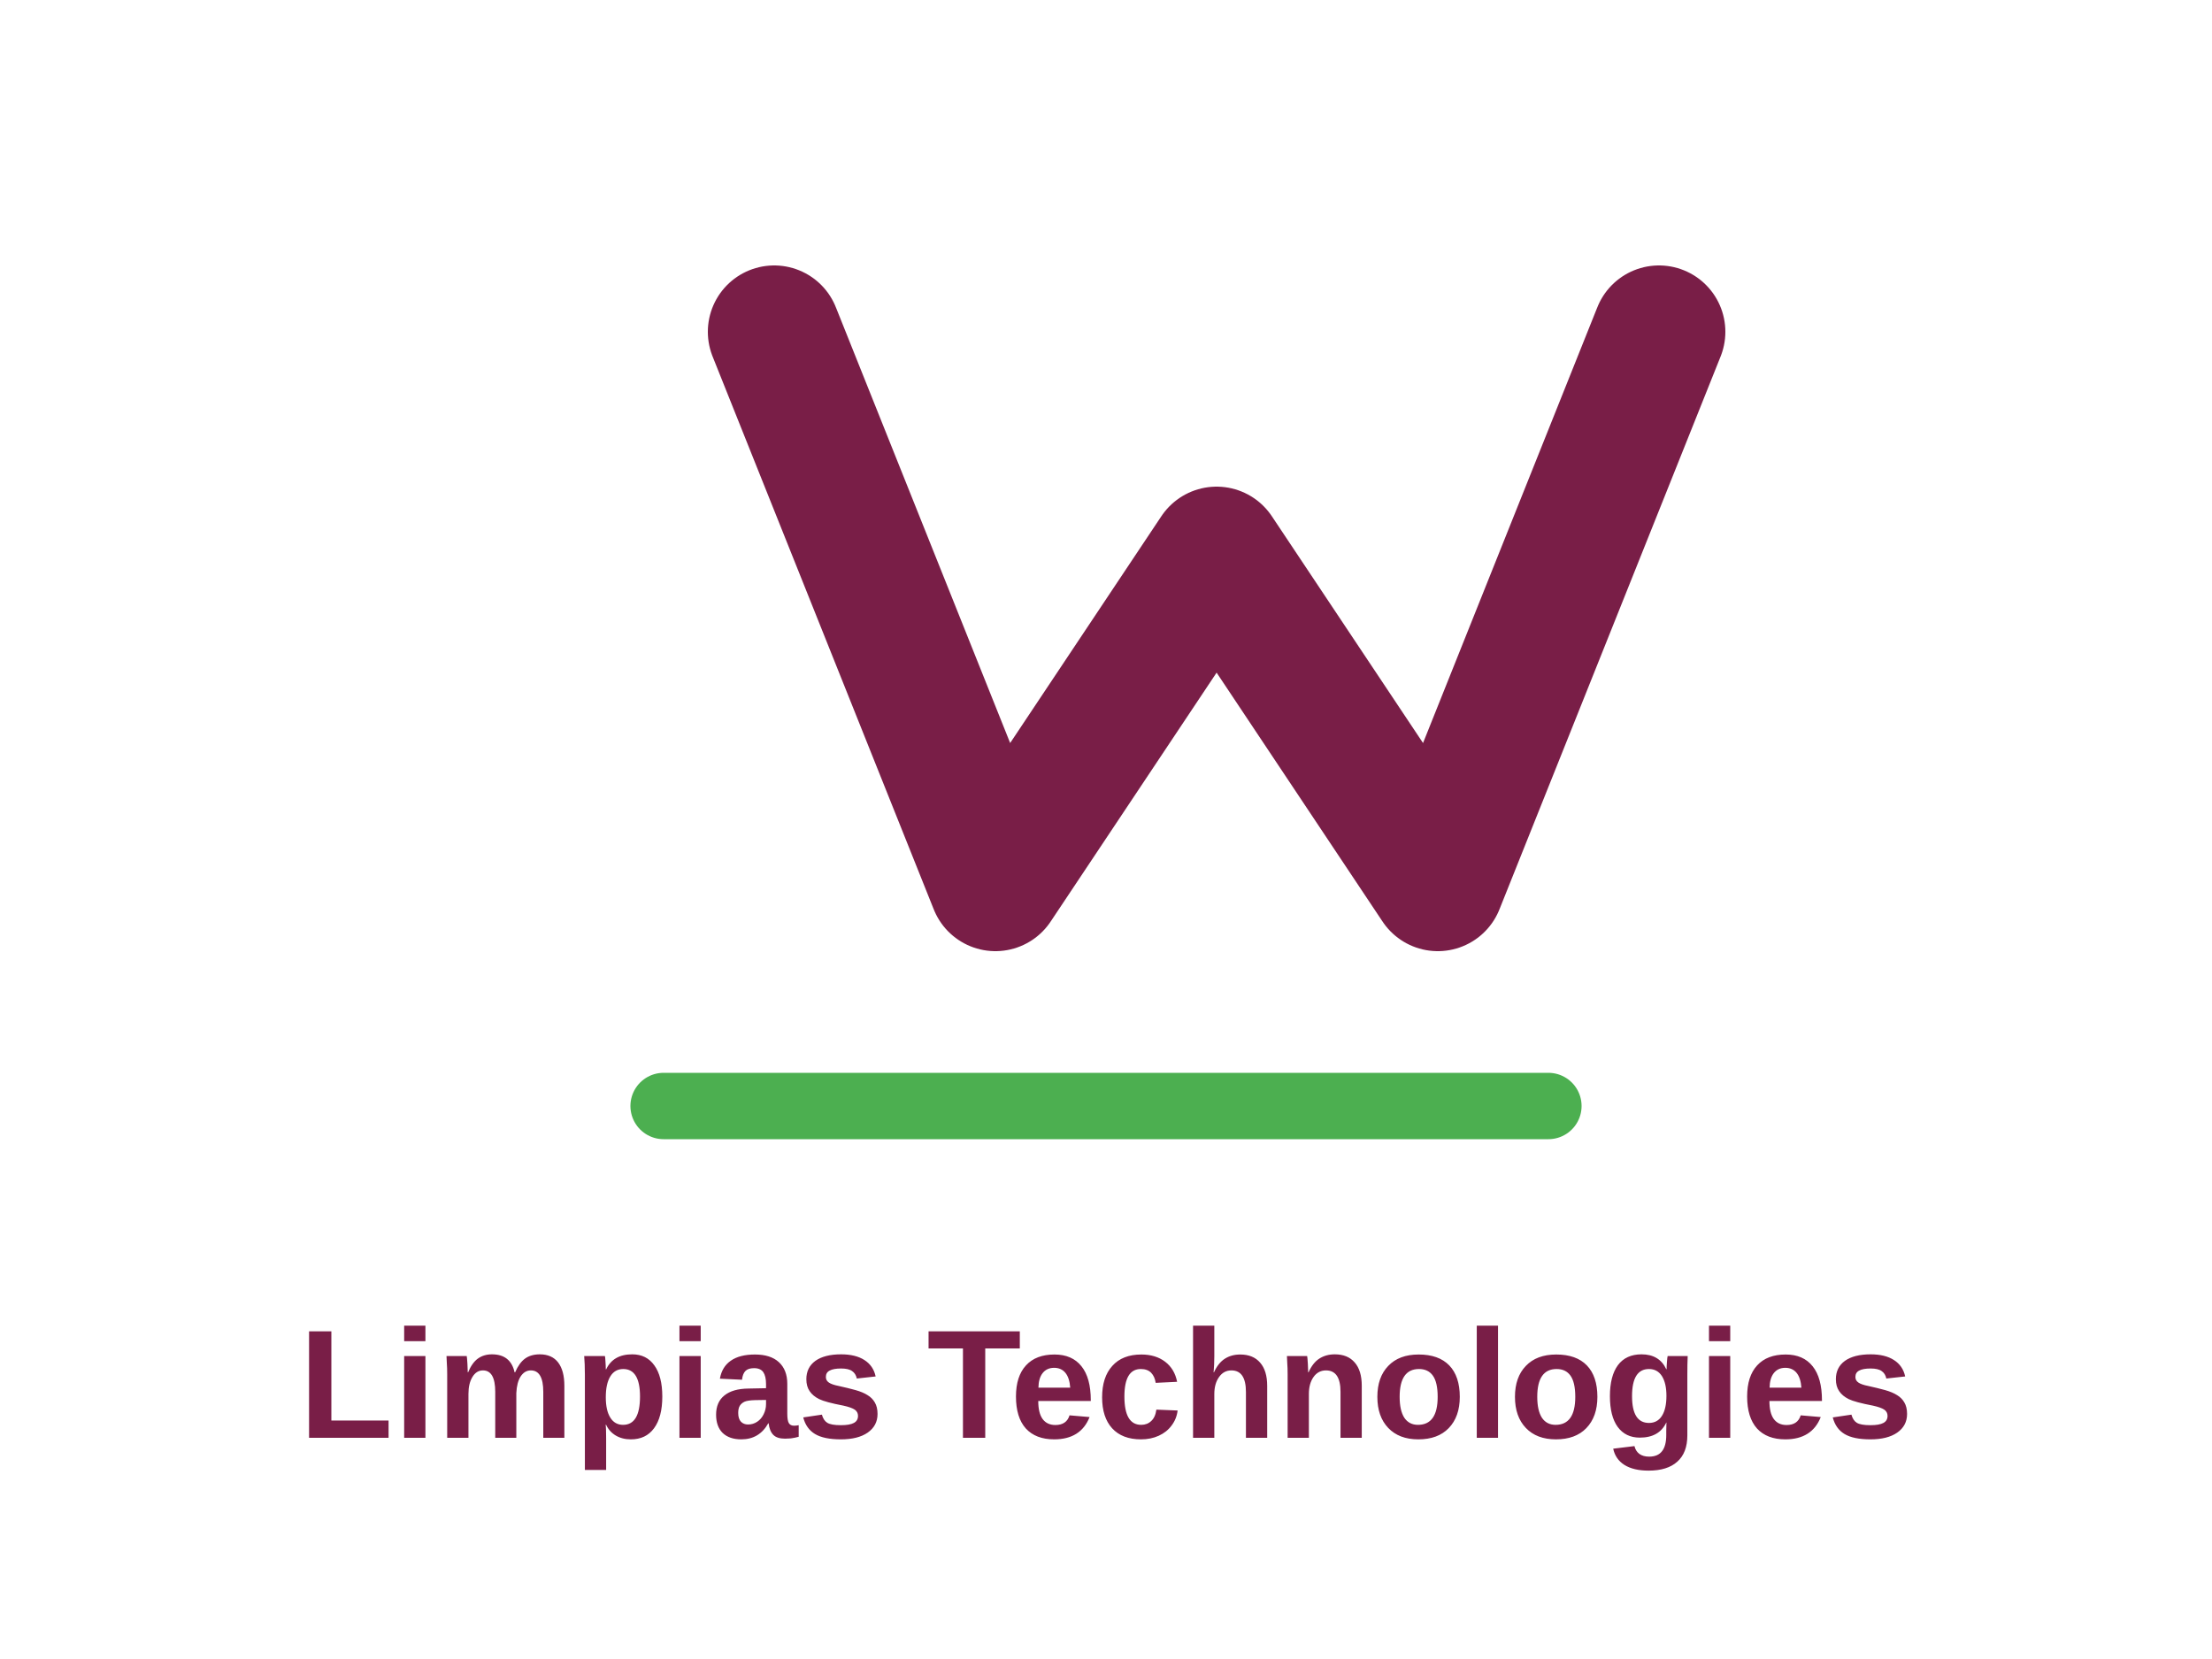
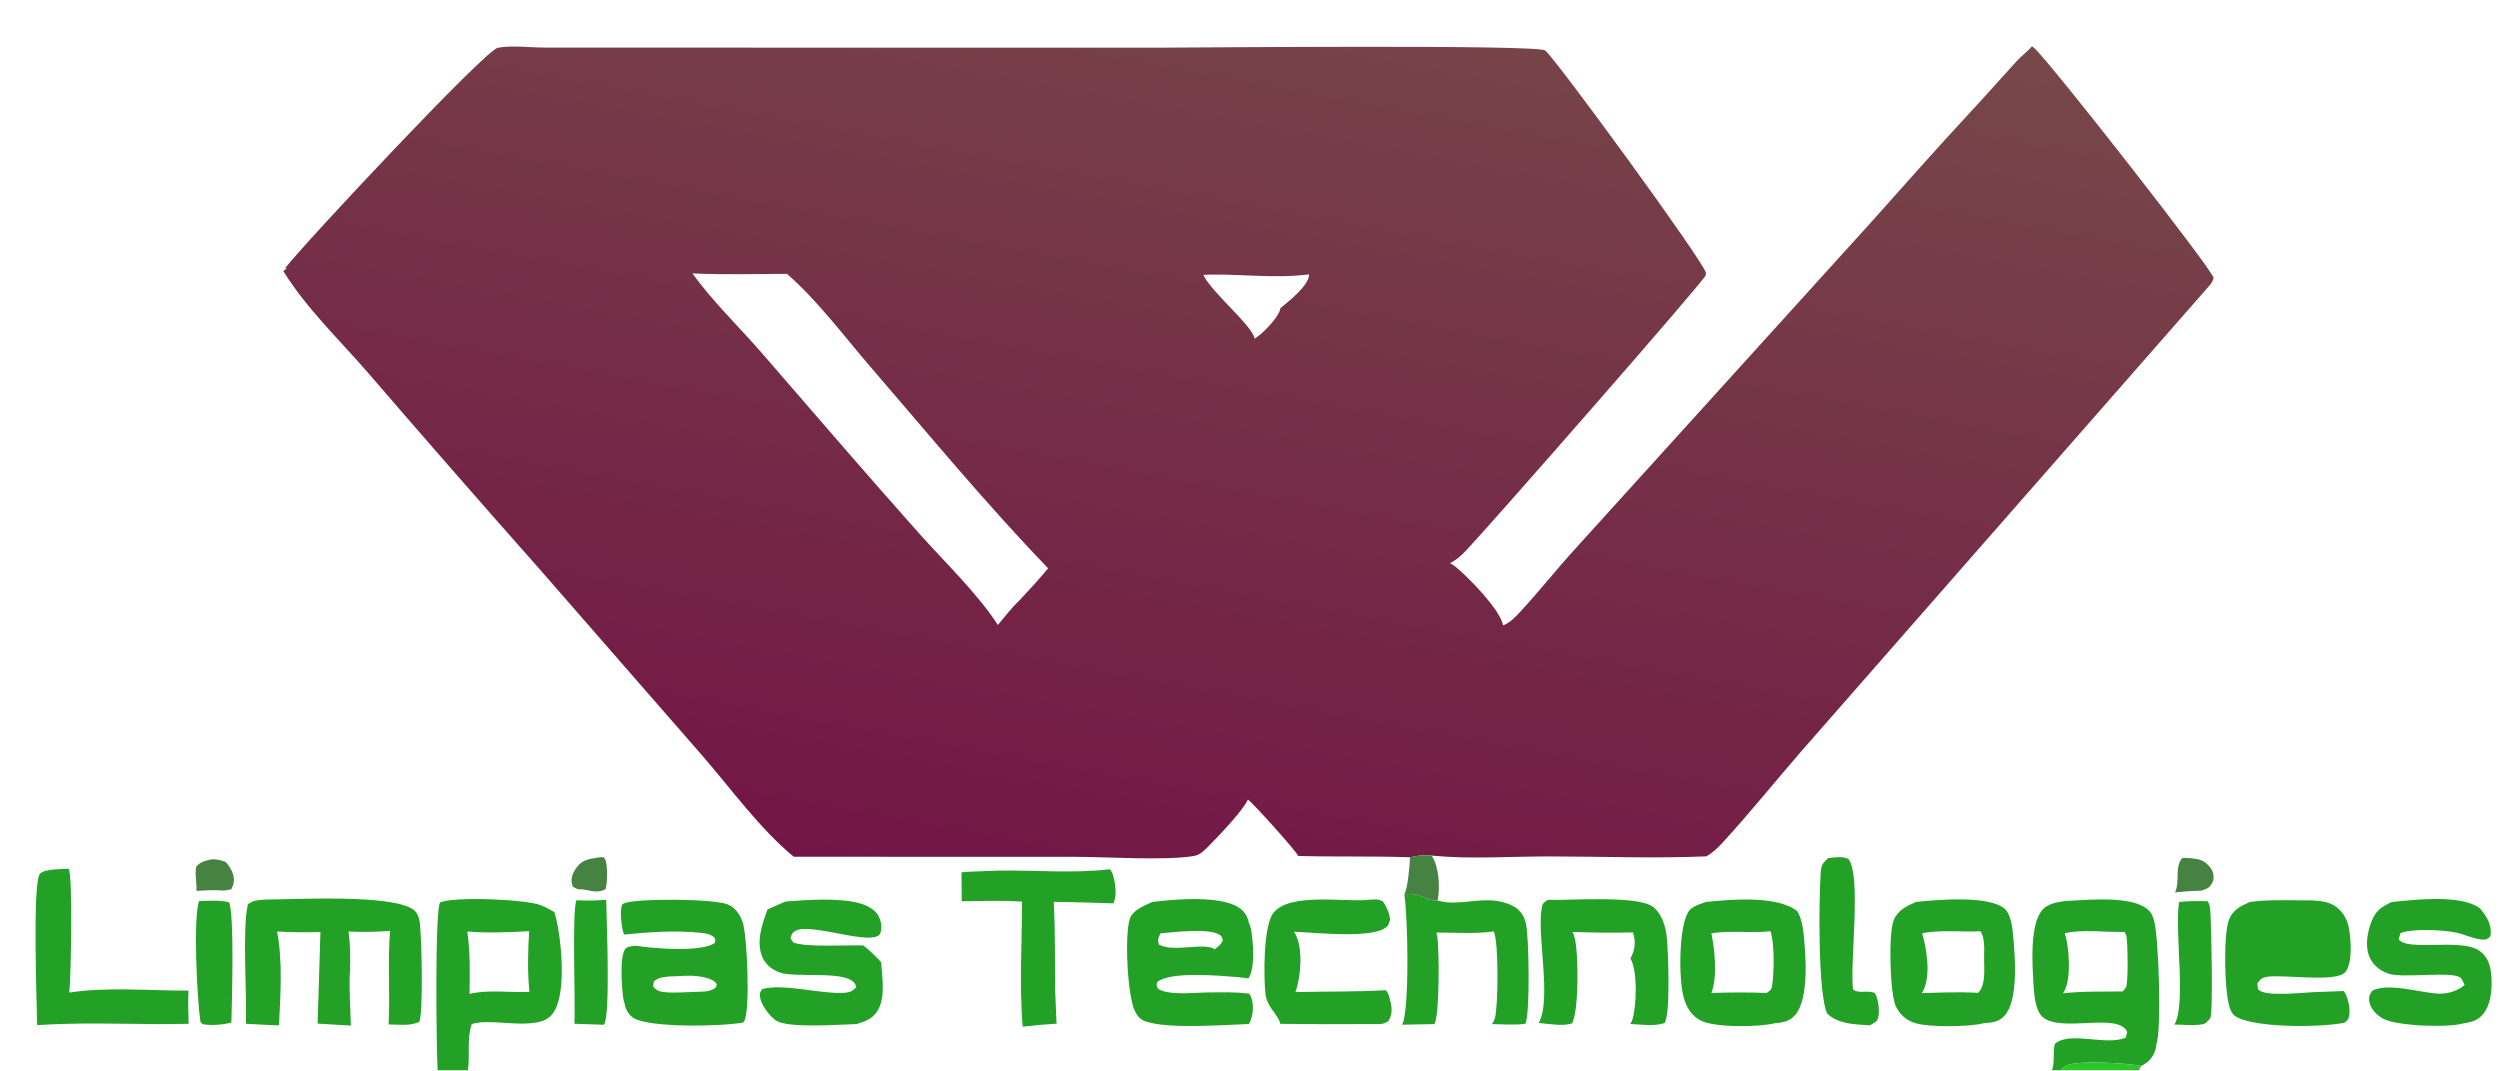
- <svg xmlns="http://www.w3.org/2000/svg" width="200" height="150" viewBox="0 0 200 150">
-   <path d="M70 30 L90 80 L110 50 L130 80 L150 30" stroke="#791e47" stroke-width="12" fill="none" stroke-linejoin="round" stroke-linecap="round" />
-   <path d="M60 100 L140 100" stroke="#4CAF50" stroke-width="6" fill="none" stroke-linecap="round" />
-   <text x="100" y="130" font-family="Arial, sans-serif" font-size="14" fill="#791e47" text-anchor="middle" font-weight="bold">Limpias Technologies</text>
+ <svg xmlns="http://www.w3.org/2000/svg" width="299" height="128">
+   <defs>
+     <linearGradient id="gradient_0" gradientUnits="userSpaceOnUse" x1="135.127" y1="109.113" x2="157.051" y2="-9.62">
+       <stop offset="0" stop-color="#731646" />
+       <stop offset="1" stop-color="#774849" />
+     </linearGradient>
+   </defs>
+   <path fill="url(#gradient_0)" d="M94.933 102.467C90.91 99.158 87.428 94.329 84.009 90.39L64.629 68.174C57.688 60.341 50.801 52.46 43.969 44.532C40.555 40.599 36.623 36.855 33.882 32.414L34.326 32.097L34.09 32.087C36.426 29.064 58 6.02 59.527 5.717C61.148 5.396 63.459 5.69 65.138 5.691L80.171 5.696L138.641 5.702C143.096 5.691 183.8 5.32 184.794 6.029C185.917 6.828 203.789 31.307 204.033 32.641C204.03 32.743 204.018 32.84 203.994 32.939C203.837 33.57 178.143 62.907 175.338 65.846C174.756 66.456 174.177 66.975 173.419 67.364C173.629 67.472 173.841 67.595 174.028 67.74C175.446 68.842 179.524 73.02 179.765 74.801C180.641 74.457 181.247 73.786 181.873 73.111C184.115 70.692 186.162 68.085 188.387 65.647L223.808 26.556C227.684 22.229 231.535 17.844 235.491 13.591C237.432 11.504 239.314 9.369 241.236 7.265C241.8 6.647 242.493 6.177 243.02 5.53C243.132 5.613 243.239 5.701 243.343 5.794C245.376 7.658 264.72 32.404 264.752 33.25C264.653 33.551 264.514 33.853 264.304 34.094L231.924 71.035L215.391 89.904C212.259 93.506 209.26 97.26 206.028 100.772C205.43 101.422 204.842 101.983 204.069 102.42C197.826 102.683 191.499 102.43 185.249 102.428C180.639 102.427 175.794 102.777 171.222 102.33C170.29 102.23 169.554 102.315 168.644 102.53C164.188 102.372 159.718 102.498 155.258 102.37C155.089 101.847 149.791 95.963 149.245 95.627C148.734 96.88 145.595 100.154 144.519 101.224C143.982 101.759 143.542 102.246 142.763 102.379C139.435 102.948 132.187 102.475 128.493 102.475L94.933 102.467ZM119.344 74.746C120.18 73.754 120.992 72.684 121.936 71.793C123.084 70.535 124.291 69.296 125.353 67.965C117.952 60.297 111.048 51.919 104.083 43.844C100.956 40.218 97.735 35.891 94.131 32.758C90.37 32.757 86.567 32.873 82.812 32.701C85.3 36.132 88.413 39.106 91.185 42.302C97.401 49.471 103.579 56.672 109.893 63.758C112.863 67.091 116.994 71.074 119.344 74.746ZM150.055 40.514C150.957 39.954 152.836 38.062 153.109 37.013C153.12 36.969 153.12 36.91 153.122 36.868C154.073 36.074 156.417 34.262 156.551 32.973C156.559 32.904 156.557 32.892 156.558 32.815C152.365 33.367 148.109 32.688 143.915 32.871C144.883 34.967 149.869 39.016 150.055 40.514Z" />
+   <path fill="#22A126" d="M31.78 107.586C35.541 107.565 46.578 106.943 49.348 108.729C49.831 109.04 50.039 109.528 50.161 110.066C50.434 111.26 50.653 121.388 50.136 122.216C49.131 122.735 47.592 122.533 46.477 122.524C46.668 118.796 46.362 115.056 46.646 111.326C44.953 111.467 43.387 111.495 41.69 111.405C41.889 112.957 41.916 114.436 41.867 115.999C41.709 118.167 41.919 120.476 41.963 122.657L37.987 122.425L38.325 111.472C36.595 111.522 34.864 111.502 33.136 111.412C33.825 114.904 33.543 119.07 33.37 122.627C32.053 122.604 30.726 122.504 29.41 122.441C29.539 118.962 28.958 110.919 29.653 108.151C30.403 107.609 30.871 107.667 31.78 107.586Z" />
+   <path fill="#22A126" d="M229.15 107.875C231.639 107.607 237.814 107.068 239.731 108.664C240.492 109.297 240.69 110.959 240.775 111.898C240.995 114.306 241.437 119.537 239.766 121.451C239.083 122.234 238.215 122.311 237.251 122.375C235.586 122.823 230.519 122.906 228.896 122.312C227.885 121.943 227.156 121.27 226.716 120.29C226.037 118.775 225.844 111.695 226.476 110.082C226.957 108.854 228.016 108.382 229.15 107.875ZM229.837 118.778C232.084 118.712 234.333 118.614 236.579 118.748C237.517 117.807 237.301 115.976 237.299 114.658C237.297 113.665 237.439 112.209 236.858 111.377C234.657 111.492 231.993 111.179 229.887 111.624C230.454 113.507 230.959 116.761 229.98 118.553C229.937 118.632 229.888 118.705 229.837 118.778Z" />
+   <path fill="#22A126" d="M204.036 107.875C204.087 107.868 204.139 107.862 204.19 107.857C207.044 107.569 212.607 107.078 214.973 108.996C215.453 109.855 215.621 110.795 215.719 111.764C215.967 114.226 216.382 119.394 214.721 121.375C214.066 122.157 213.254 122.297 212.285 122.375C210.426 122.855 205.03 122.941 203.344 122.026C202.291 121.455 201.704 120.471 201.384 119.345C200.751 117.114 200.79 111.155 201.851 109.173C202.27 108.389 203.247 108.168 204.036 107.875ZM204.684 118.766C206.906 118.677 209.078 118.672 211.298 118.758C211.797 118.366 211.897 118.372 211.976 117.723C212.173 116.107 212.256 112.902 211.746 111.371C209.424 111.646 206.948 111.25 204.682 111.624C205.094 113.606 205.417 116.852 204.684 118.766Z" />
+   <path fill="#22A126" d="M76.035 113.111C78.073 113.431 83.889 113.937 85.498 112.768C85.519 112.611 85.599 112.344 85.506 112.221C85.129 111.723 84.354 111.622 83.773 111.563C80.783 111.258 77.627 111.473 74.651 111.77C74.32 111.145 74.154 108.976 74.36 108.307C74.418 108.117 74.501 108.099 74.668 108.031C76.221 107.406 85.524 107.492 87.068 108.181C87.977 108.587 88.483 109.353 88.814 110.262C89.362 111.765 89.733 120.615 89.045 122.039C89.003 122.126 88.953 122.208 88.899 122.288C86.478 122.765 77.619 122.963 75.735 121.728C75.28 121.429 74.84 120.78 74.748 120.24C74.73 120.137 74.733 120.146 74.725 120.056C74.659 119.893 74.594 119.718 74.566 119.544C74.375 118.344 74.069 114.449 74.775 113.506C75.045 113.146 75.608 113.175 76.035 113.111ZM83.382 118.622C84.176 118.586 84.96 118.632 85.606 118.105L85.734 117.708C85.343 117.113 84.551 116.954 83.89 116.823C82.675 116.581 81.177 116.765 79.933 116.795C79.206 116.908 78.754 116.877 78.202 117.394L78.114 117.988C78.514 118.459 78.859 118.6 79.482 118.66C80.73 118.78 82.125 118.648 83.382 118.622Z" />
+   <path fill="#22A126" d="M137.824 107.872C140.46 107.556 145.93 107.052 148.192 108.562C148.833 108.991 149.203 109.601 149.357 110.352C149.474 110.6 149.571 110.853 149.618 111.123C149.878 112.599 150.16 115.788 149.305 117.022C148.908 116.955 148.509 116.904 148.108 116.868C145.943 116.695 139.94 116.136 138.394 117.461C138.309 117.875 138.313 117.892 138.506 118.269C139.76 119.103 143.144 118.692 144.687 118.69C146.252 118.694 147.863 118.619 149.413 118.85C149.532 119.041 149.634 119.237 149.699 119.453C149.985 120.405 149.854 121.604 149.38 122.47C146.285 122.572 139.975 123.088 137.132 122.202C136.411 121.978 136.081 121.595 135.745 120.945C134.837 119.191 134.479 111.772 135.135 109.875C135.508 108.797 136.87 108.321 137.824 107.872ZM145.285 113.525C145.721 113.2 146.047 112.964 146.248 112.447C146.146 112.104 146.141 111.943 145.8 111.758C144.362 110.979 140.458 111.495 138.795 111.626C138.527 112.217 138.428 112.324 138.585 112.954C140.285 113.966 144.025 112.656 145.285 113.525Z" />
+   <path fill="#22A126" d="M269.091 107.875C271.011 107.601 273.111 107.67 275.053 107.679C276.527 107.686 278.565 107.572 279.674 108.692C280.361 109.298 280.781 110.147 280.937 111.044C281.177 112.437 281.39 115.054 280.529 116.23C279.547 117.57 272.986 116.507 271.143 116.824C270.517 116.931 270.334 117.119 269.981 117.607C270.004 117.791 270.006 118.262 270.128 118.381C271.001 119.237 275.397 118.707 276.694 118.66L280.317 118.528C280.793 119.171 281.082 120.497 280.984 121.291C280.914 121.849 280.818 121.995 280.397 122.319C277.55 122.886 270.828 122.901 268.095 121.897C267.433 121.654 267.084 121.469 266.782 120.808C265.997 119.081 265.909 111.705 266.576 110.016C267.053 108.806 267.955 108.371 269.091 107.875Z" />
+   <path fill="#22A126" d="M286.06 107.875C288.806 107.611 294.402 106.935 296.611 108.654C296.824 108.887 297.02 109.157 297.198 109.418C297.716 110.172 298.021 111.069 297.851 111.983C297.504 112.313 297.366 112.404 296.861 112.372C295.89 112.31 294.783 111.762 293.816 111.549C292.291 111.214 288.545 111.014 287.1 111.599L286.873 112.328C287.903 113.847 294.36 112.14 296.582 113.738C297.347 114.288 297.746 115.117 297.884 116.035C298.12 117.608 298.064 119.829 297.075 121.16C296.449 122.002 295.708 122.226 294.708 122.375C292.874 122.953 286.68 122.714 285.081 121.864C284.355 121.478 283.627 120.807 283.419 119.984C283.25 119.31 283.357 119.088 283.675 118.521C285.418 117.48 289.448 118.705 291.486 118.836C292.624 118.91 293.907 118.564 294.768 117.802C294.648 117.582 294.478 117.149 294.315 116.975C293.469 116.072 287.372 117.059 285.624 116.437C284.663 116.094 283.852 115.467 283.423 114.526C282.826 113.213 283.122 111.572 283.606 110.273C284.103 108.936 284.797 108.463 286.06 107.875Z" />
+   <path fill="#22A126" d="M93.945 107.823C96.582 107.624 100.42 107.329 102.944 108.071C103.783 108.318 104.686 108.79 105.1 109.602C105.386 110.166 105.506 110.937 105.316 111.542C104.73 113.401 96.996 110.263 95.147 111.328C94.717 111.575 94.669 111.772 94.537 112.221L94.901 112.739C96.517 113.319 101.224 113.014 103.232 113.073C104.028 113.669 104.695 114.345 105.378 115.065C105.509 116.813 105.895 119.118 105.058 120.707C104.478 121.808 103.569 122.138 102.435 122.48C100.475 122.518 94.214 123.031 92.777 122.035C92.041 121.525 91.064 120.215 90.912 119.319C90.824 118.793 90.875 118.712 91.166 118.298C93.632 117.571 98.152 118.919 100.981 118.739C101.631 118.697 101.993 118.537 102.416 118.057C102.38 117.951 102.342 117.846 102.294 117.744C101.448 115.952 95.199 117.027 93.229 116.301C92.339 115.972 91.586 115.388 91.194 114.506C90.39 112.694 91.143 110.514 91.8 108.771C92.501 108.432 93.231 108.137 93.945 107.823Z" />
+   <path fill="#22A126" d="M185.135 107.625C187.772 107.704 195.885 107.052 197.704 108.466C198.764 109.29 199.186 110.739 199.338 112.018C199.517 113.515 199.814 121.428 199.076 122.356C197.884 122.78 196.24 122.521 194.981 122.472C195.104 122.295 195.191 122.106 195.25 121.899C195.734 120.199 195.876 116.163 195 114.63C195.079 114.495 195.145 114.355 195.207 114.211C195.57 113.37 195.619 112.377 195.288 111.518C192.874 111.586 190.478 111.536 188.066 111.462C188.201 111.681 188.267 111.923 188.333 112.169C188.79 113.857 188.862 120.943 188.014 122.4C186.868 122.777 185.231 122.443 184.03 122.347C185.63 119.514 183.743 111.701 184.415 108.475C184.526 107.942 184.703 107.904 185.135 107.625Z" />
+   <path fill="#22A126" d="M167.953 106.994C169.681 106.596 170.455 107.775 171.937 107.696C174.838 108.602 178.245 106.586 181.395 108.624C181.984 109.12 182.288 109.639 182.488 110.378C182.861 111.751 183.026 121.383 182.43 122.442C181.166 122.633 179.721 122.492 178.437 122.487C178.582 122.264 178.712 122.03 178.789 121.774C179.188 120.43 179.265 112.519 178.643 111.397C176.438 111.71 174.028 111.53 171.797 111.534C171.836 111.679 171.868 111.825 171.893 111.973C172.137 113.359 172.188 121.58 171.549 122.479L167.675 122.555C168.624 121.108 168.374 109.133 167.953 106.994Z" />
+   <path fill="#22A126" d="M163.619 107.624C164.325 107.581 164.764 107.469 165.406 107.804C165.852 108.555 166.177 109.135 166.253 110.018C166.162 110.264 166.088 110.628 165.901 110.808C164.3 112.355 157.145 111.507 154.76 111.437C154.871 111.596 154.96 111.773 155.04 111.949C155.829 113.688 155.582 116.909 154.927 118.655C158.534 118.558 162.127 118.642 165.732 118.426C165.952 118.669 166.067 118.906 166.155 119.219C166.456 120.292 166.634 121.092 166.071 122.105C165.388 122.579 165 122.477 164.187 122.477C160.5 122.504 156.813 122.496 153.126 122.454C152.999 121.513 151.532 120.477 151.355 118.921C151.116 116.811 151.088 110.672 152.313 109.165C154.295 106.728 160.693 107.909 163.619 107.624Z" />
+   <path fill="#22A126" d="M8.211 103.9C8.727 104.799 8.488 116.98 8.287 118.713C12.808 118.007 17.956 118.496 22.544 118.477C22.47 119.798 22.532 121.13 22.561 122.452L18.938 122.486C14.139 122.446 9.225 122.286 4.441 122.608C4.408 120.102 3.872 105.667 4.761 104.536C5.281 103.874 7.418 103.977 8.211 103.9Z" />
+   <path fill="#22A126" d="M119.255 104.126C123.701 104.047 128.355 104.49 132.764 103.961C132.923 104.184 133.046 104.414 133.122 104.679C133.393 105.615 133.624 107.16 133.153 108.038C130.782 107.953 128.41 107.895 126.037 107.862C126.206 111.335 126.161 114.835 126.19 118.313L126.363 122.434C125.007 122.51 123.654 122.629 122.306 122.79C121.915 117.843 122.226 112.793 122.237 107.831C119.837 107.684 117.423 107.762 115.02 107.792L114.997 104.329C116.406 104.21 117.84 104.188 119.255 104.126Z" />
+   <path fill="#22A126" d="M218.664 102.624C219.472 102.543 220.284 102.384 221.052 102.716C222.668 104.604 221.216 115.273 221.625 118.345C222.389 118.911 223.345 118.357 224.243 118.782C224.639 119.443 224.833 120.874 224.64 121.662C224.497 122.248 224.118 122.351 223.639 122.625C221.922 122.525 219.814 122.492 218.524 121.209C217.406 118.809 217.53 107.352 217.766 104.26C217.831 103.412 218.05 103.169 218.664 102.624Z" />
+   <path fill="#22A126" d="M23.818 107.764C24.981 107.745 26.262 107.62 27.393 107.913C28.049 109.275 27.733 119.932 27.671 122.307C26.642 122.553 25.397 122.671 24.349 122.511C24.124 122.476 24.104 122.368 23.972 122.19C23.571 119.603 23.081 109.686 23.818 107.764Z" />
+   <path fill="#22A126" d="M260.621 107.875C261.766 107.749 262.884 107.762 264.033 107.788C264.356 108.274 264.337 108.807 264.377 109.383C264.471 110.746 264.697 120.999 264.365 121.721C264.277 121.914 263.952 122.194 263.803 122.364C263.181 122.757 260.878 122.531 260.055 122.539C261.513 120.128 260.048 111.299 260.621 107.875Z" />
+   <path fill="#22A126" d="M68.94 107.669C70.151 107.739 71.293 107.711 72.501 107.618C72.531 109.787 73.047 121.559 72.225 122.561L68.7 122.443C68.833 119.705 68.398 108.983 68.94 107.669Z" />
+   <path fill="#468242" d="M168.644 102.53C169.554 102.315 170.29 102.23 171.222 102.33C172.092 103.566 172.253 106.092 171.957 107.605C171.951 107.635 171.944 107.666 171.937 107.696C170.455 107.775 169.681 106.596 167.953 106.994C168.418 106.016 168.563 103.702 168.644 102.53Z" />
+   <path fill="#468242" d="M25.318 102.772C25.931 102.749 26.402 102.889 26.977 103.074C27.38 103.53 27.695 103.992 27.875 104.577C28.079 105.237 27.963 105.772 27.658 106.362L26.812 106.51C25.7 106.423 24.614 106.483 23.504 106.549C23.536 105.571 23.286 104.612 23.471 103.646C24.08 103 24.476 102.986 25.318 102.772Z" />
+   <path fill="#468242" d="M260.976 102.625C261.631 102.57 262.636 102.657 263.252 102.879C263.782 103.071 264.402 103.696 264.617 104.216C264.778 104.607 264.806 105.119 264.618 105.508C264.277 106.214 263.966 106.287 263.276 106.524C262.216 106.534 261.181 106.619 260.128 106.733C260.765 105.402 260.043 103.837 260.976 102.625Z" />
+   <path fill="#468242" d="M71.618 102.548C71.805 102.493 72.011 102.521 72.205 102.529C72.26 102.599 72.312 102.672 72.356 102.751C72.709 103.388 72.646 105.622 72.441 106.312C71.639 106.873 70.622 106.524 69.7 106.362C69.138 106.406 69.031 106.344 68.54 106.07C68.465 105.896 68.4 105.722 68.374 105.533C68.285 104.91 68.589 104.251 68.949 103.763C69.665 102.79 70.495 102.727 71.618 102.548Z" />
+   <path fill="#22A126" d="M245.416 128C245.776 127.087 245.49 125.868 245.756 124.848C247.546 123.275 251.921 125.121 254.239 124.099L254.421 123.434C253.382 120.993 246.49 123.579 244.286 121.621C243.414 120.846 243.261 118.797 243.202 117.693C243.084 115.474 242.69 110.453 244.356 108.724C245.07 107.983 246.567 107.77 247.537 107.727C249.977 107.619 255.066 107.115 256.918 108.819C257.285 109.126 257.433 109.495 257.582 109.938C258.208 111.8 258.538 123.578 257.887 124.906C257.912 125.181 257.842 125.394 257.754 125.652C257.447 126.548 256.908 127.095 256.063 127.501C254.681 127.158 248.212 126.743 247.025 127.496C246.801 127.639 246.602 127.812 246.415 128L245.416 128ZM246.74 118.8C249.132 118.523 251.478 118.622 253.877 118.575C253.978 118.44 254.253 118.159 254.297 118.014C254.546 117.193 254.481 112.941 254.326 111.99C254.293 111.793 254.193 111.618 254.078 111.458C251.943 111.521 248.95 111.108 246.951 111.624C247.474 113.26 247.732 116.866 246.943 118.431C246.902 118.513 246.853 118.588 246.81 118.668C246.795 118.696 246.782 118.724 246.768 118.752C246.759 118.768 246.749 118.784 246.74 118.8Z" />
+   <path fill="#22A126" d="M52.342 128C52.189 125.55 51.991 108.908 52.637 107.935C54.304 107.192 62.873 107.551 64.677 108.261C65.242 108.483 65.786 108.794 66.312 109.096C67.127 111.801 67.761 118.255 66.379 120.797C66.022 121.452 65.489 121.934 64.767 122.147C62.224 122.898 58.527 121.798 56.42 122.477C55.814 124.219 56.231 126.195 55.965 128L52.342 128ZM56.156 118.86C58.561 118.332 60.907 118.736 63.322 118.628C63.069 116.195 63.147 113.807 63.284 111.369C60.829 111.504 58.345 111.608 55.89 111.411C56.243 113.859 56.201 116.39 56.156 118.86Z" />
+   <path fill="#29C327" fill-opacity="0.973" d="M246.415 128C246.602 127.812 246.801 127.639 247.025 127.496C248.212 126.743 254.681 127.158 256.063 127.501L255.808 128L246.415 128Z" />
</svg>
